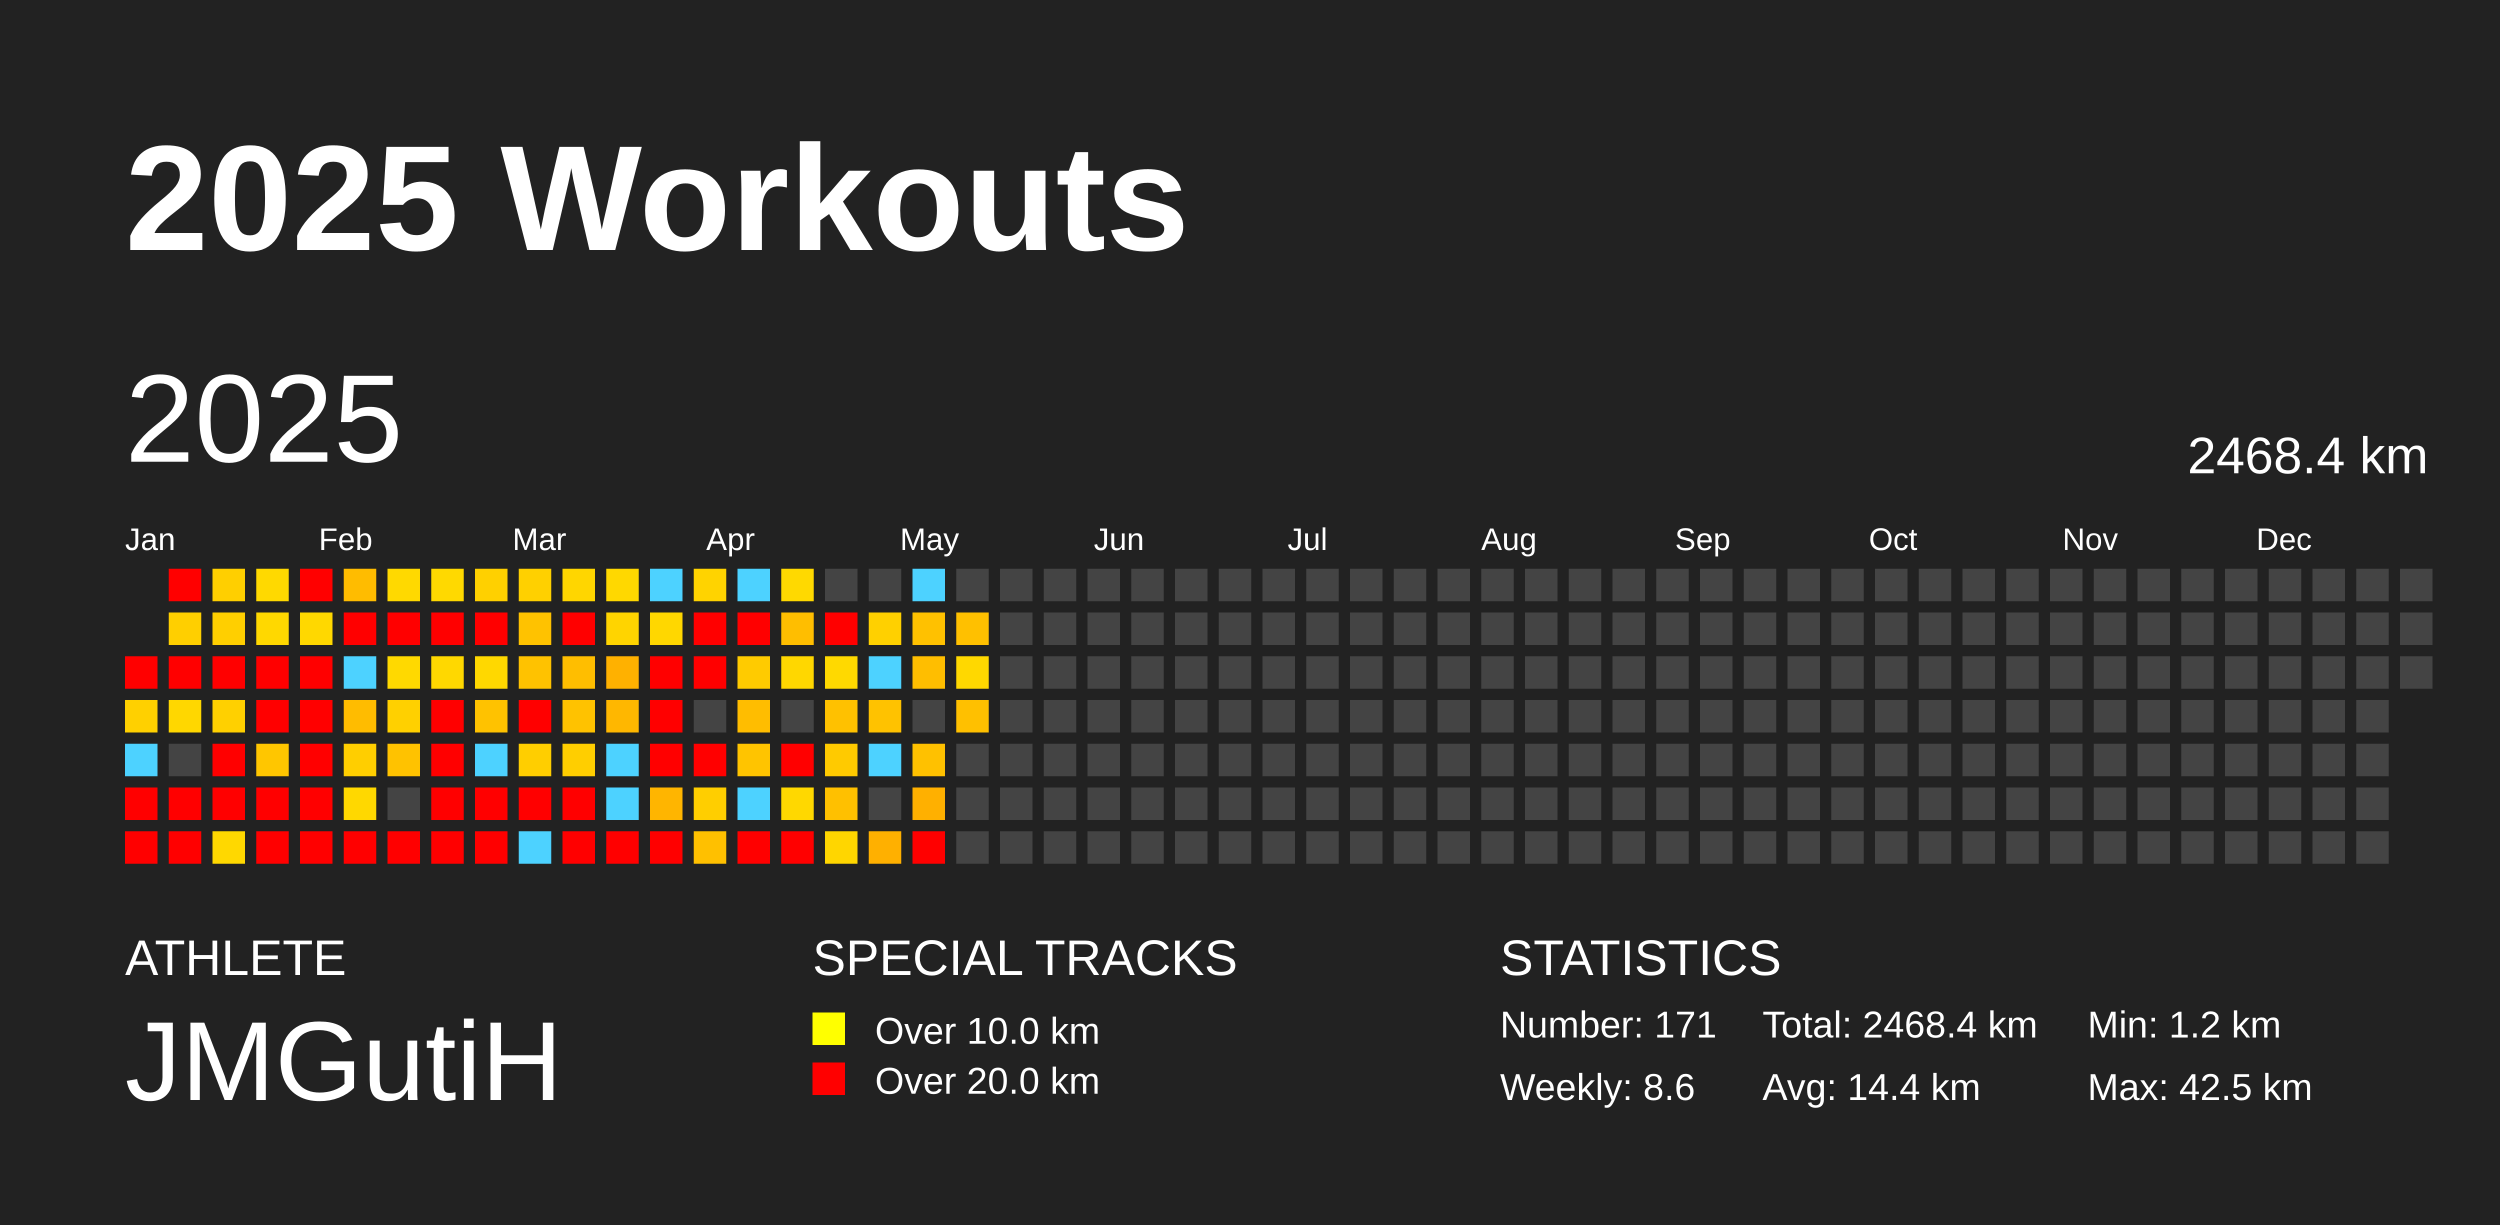
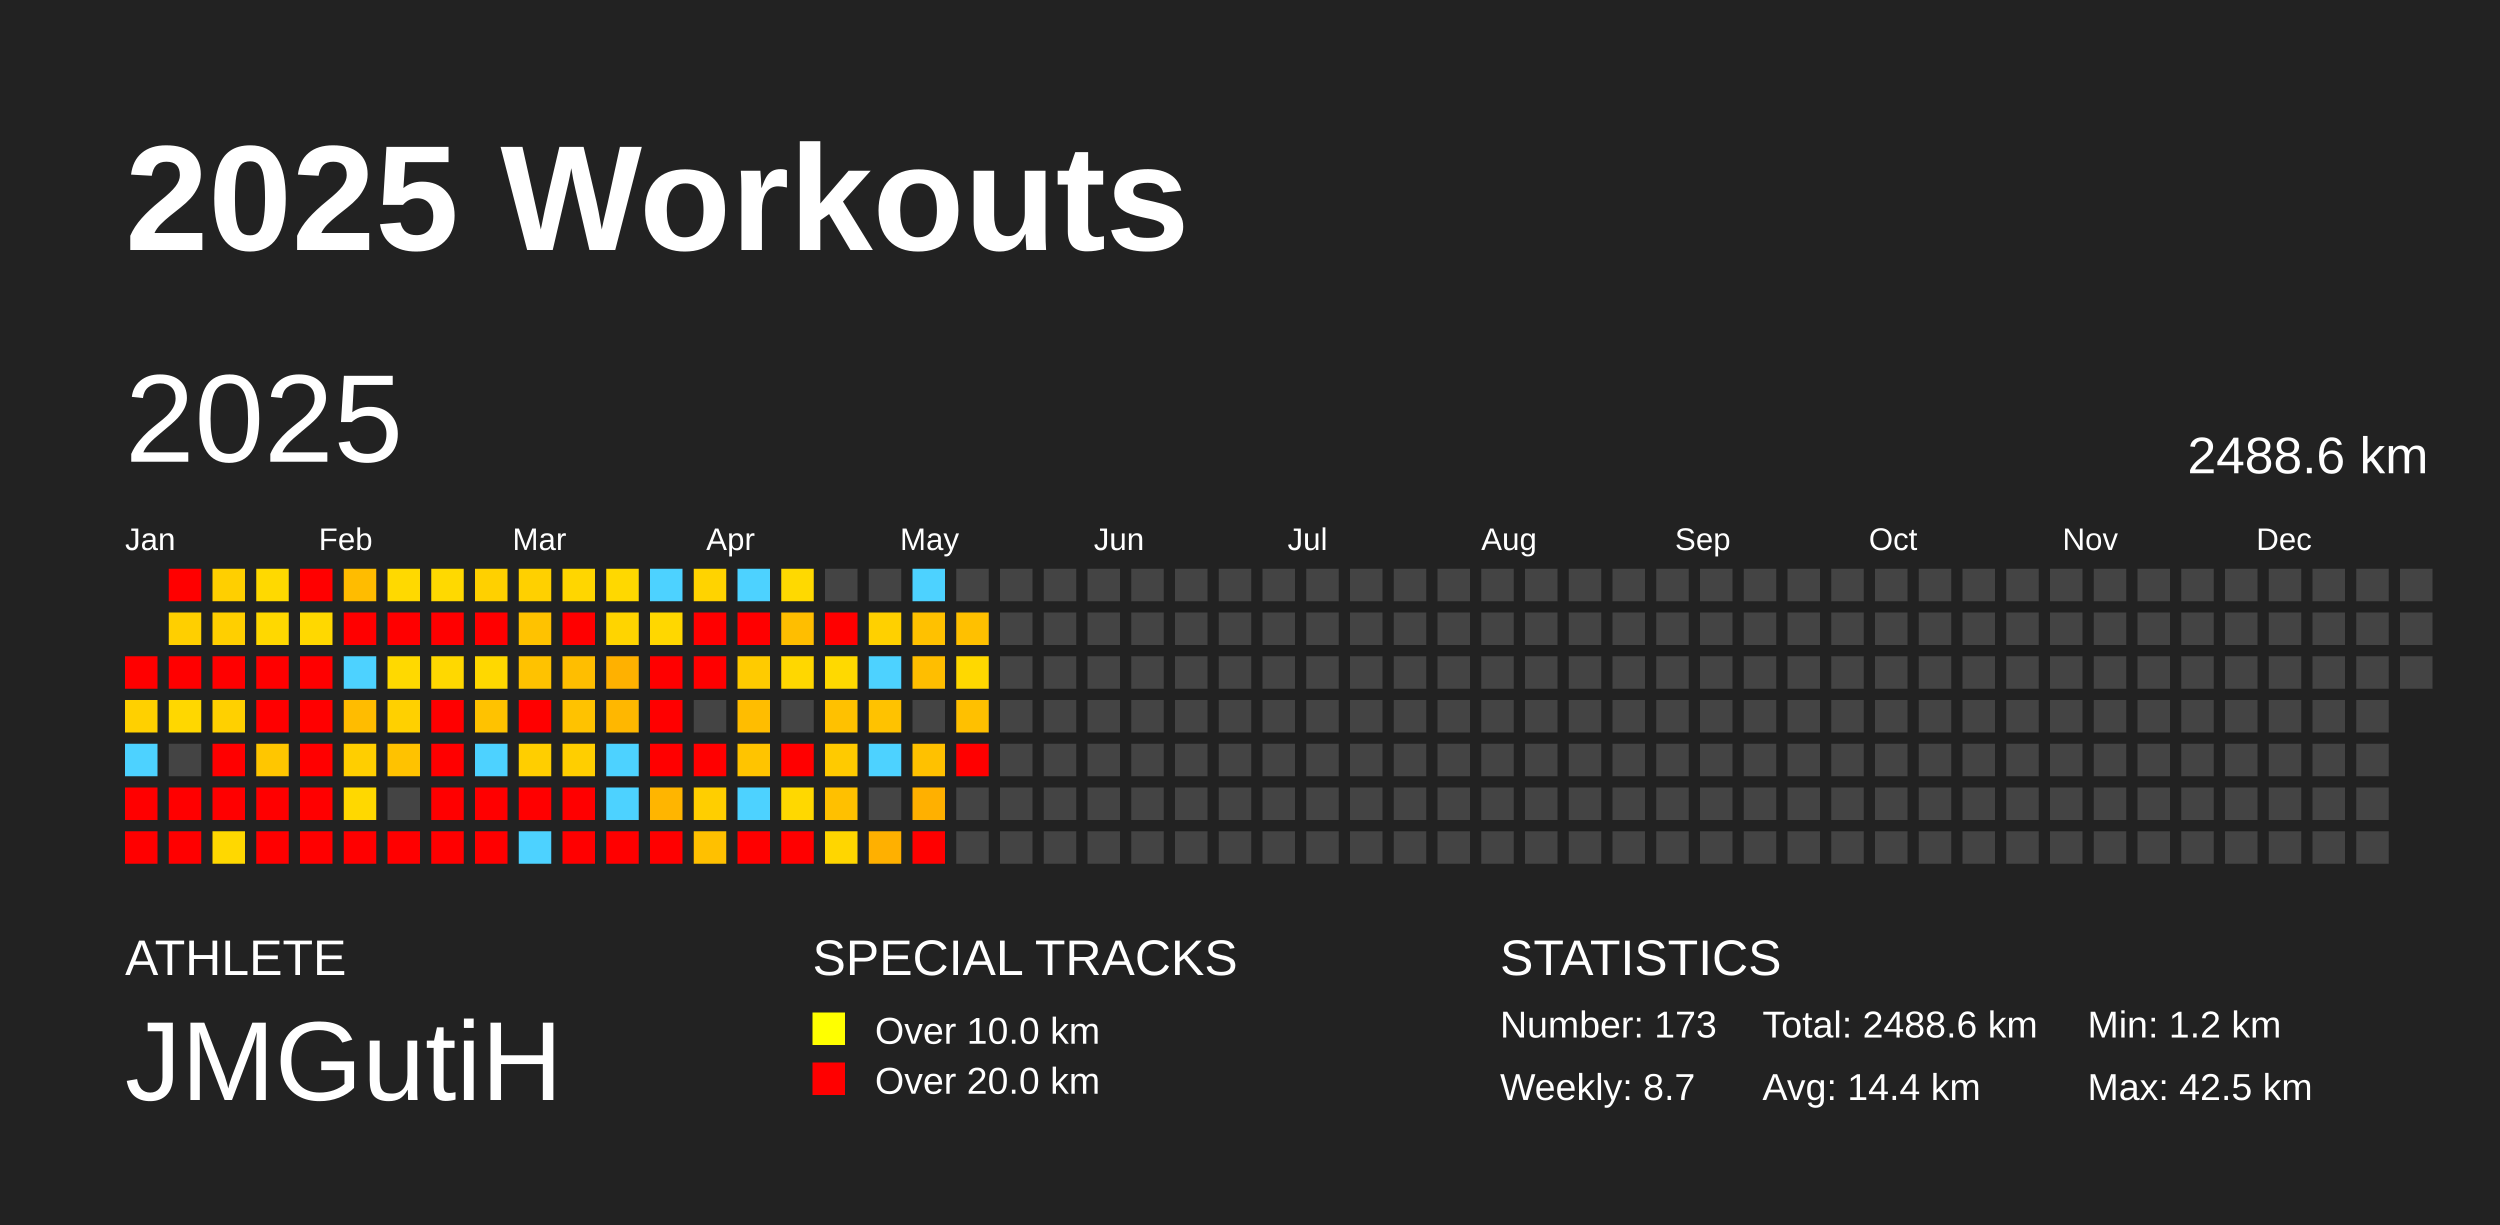
<svg xmlns="http://www.w3.org/2000/svg" baseProfile="full" height="98mm" version="1.1" viewBox="0,0,200,98" width="200mm">
  <defs />
  <rect fill="#222222" height="98" width="200" x="0" y="0" />
  <text fill="#FFFFFF" style="font-size:12px; font-family:Arial; font-weight:bold;" x="10" y="20">2025 Workouts</text>
  <text fill="#FFFFFF" style="font-size:4px; font-family:Arial" x="10" y="78">ATHLETE</text>
  <text fill="#FFFFFF" style="font-size:9px; font-family:Arial" x="10" y="88">JMGutiH</text>
  <text fill="#FFFFFF" style="font-size:4px; font-family:Arial" x="65" y="78">SPECIAL TRACKS</text>
  <rect fill="yellow" height="2.6" width="2.6" x="65" y="81" />
  <text fill="#FFFFFF" style="font-size:3px; font-family:Arial" x="70" y="83.5">Over 10.0 km</text>
  <rect fill="red" height="2.6" width="2.6" x="65" y="85" />
  <text fill="#FFFFFF" style="font-size:3px; font-family:Arial" x="70" y="87.5">Over 20.0 km</text>
  <text fill="#FFFFFF" style="font-size:4px; font-family:Arial" x="120" y="78">STATISTICS</text>
-   <text fill="#FFFFFF" style="font-size:3px; font-family:Arial" x="120" y="83">Number: 171</text>
-   <text fill="#FFFFFF" style="font-size:3px; font-family:Arial" x="120" y="88">Weekly: 8.6</text>
-   <text fill="#FFFFFF" style="font-size:3px; font-family:Arial" x="141" y="83">Total: 2468.4 km</text>
+   <text fill="#FFFFFF" style="font-size:3px; font-family:Arial" x="120" y="83">Number: 173</text>
+   <text fill="#FFFFFF" style="font-size:3px; font-family:Arial" x="120" y="88">Weekly: 8.7</text>
+   <text fill="#FFFFFF" style="font-size:3px; font-family:Arial" x="141" y="83">Total: 2488.6 km</text>
  <text fill="#FFFFFF" style="font-size:3px; font-family:Arial" x="141" y="88">Avg: 14.4 km</text>
  <text fill="#FFFFFF" style="font-size:3px; font-family:Arial" x="167" y="83">Min: 1.2 km</text>
  <text fill="#FFFFFF" style="font-size:3px; font-family:Arial" x="167" y="88">Max: 42.5 km</text>
  <text dominant-baseline="hanging" fill="#FFFFFF" style="font-size:10.0px; font-family:Arial;" x="10" y="30">2025</text>
-   <text dominant-baseline="hanging" fill="#FFFFFF" style="font-size:4.125px; font-family:Arial;" x="175" y="35">2468.4 km</text>
+   <text dominant-baseline="hanging" fill="#FFFFFF" style="font-size:4.125px; font-family:Arial;" x="175" y="35">2488.6 km</text>
  <text fill="#FFFFFF" style="font-size:2.5px; font-family:Arial" x="10.0" y="44">Jan</text>
  <text fill="#FFFFFF" style="font-size:2.5px; font-family:Arial" x="25.5" y="44">Feb</text>
  <text fill="#FFFFFF" style="font-size:2.5px; font-family:Arial" x="41.0" y="44">Mar</text>
  <text fill="#FFFFFF" style="font-size:2.5px; font-family:Arial" x="56.5" y="44">Apr</text>
  <text fill="#FFFFFF" style="font-size:2.5px; font-family:Arial" x="72.0" y="44">May</text>
  <text fill="#FFFFFF" style="font-size:2.5px; font-family:Arial" x="87.5" y="44">Jun</text>
  <text fill="#FFFFFF" style="font-size:2.5px; font-family:Arial" x="103.0" y="44">Jul</text>
  <text fill="#FFFFFF" style="font-size:2.5px; font-family:Arial" x="118.5" y="44">Aug</text>
  <text fill="#FFFFFF" style="font-size:2.5px; font-family:Arial" x="134.0" y="44">Sep</text>
  <text fill="#FFFFFF" style="font-size:2.5px; font-family:Arial" x="149.5" y="44">Oct</text>
  <text fill="#FFFFFF" style="font-size:2.5px; font-family:Arial" x="165.0" y="44">Nov</text>
  <text fill="#FFFFFF" style="font-size:2.5px; font-family:Arial" x="180.5" y="44">Dec</text>
  <rect fill="red" height="2.6" width="2.6" x="10.0" y="52.5" />
  <rect fill="#ffd000" height="2.6" width="2.6" x="10.0" y="56.0" />
  <rect fill="#4dd2ff" height="2.6" width="2.6" x="10.0" y="59.5" />
  <rect fill="red" height="2.6" width="2.6" x="10.0" y="63.0" />
  <rect fill="red" height="2.6" width="2.6" x="10.0" y="66.5" />
  <rect fill="red" height="2.6" width="2.6" x="13.5" y="45.5" />
  <rect fill="#ffcf00" height="2.6" width="2.6" x="13.5" y="49.0" />
  <rect fill="red" height="2.6" width="2.6" x="13.5" y="52.5" />
  <rect fill="#ffd700" height="2.6" width="2.6" x="13.5" y="56.0" />
  <rect fill="#444444" height="2.6" width="2.6" x="13.5" y="59.5" />
  <rect fill="red" height="2.6" width="2.6" x="13.5" y="63.0" />
  <rect fill="red" height="2.6" width="2.6" x="13.5" y="66.5" />
  <rect fill="#ffcf00" height="2.6" width="2.6" x="17.0" y="45.5" />
  <rect fill="#ffcf00" height="2.6" width="2.6" x="17.0" y="49.0" />
  <rect fill="red" height="2.6" width="2.6" x="17.0" y="52.5" />
  <rect fill="#ffd000" height="2.6" width="2.6" x="17.0" y="56.0" />
  <rect fill="red" height="2.6" width="2.6" x="17.0" y="59.5" />
  <rect fill="red" height="2.6" width="2.6" x="17.0" y="63.0" />
  <rect fill="#ffd800" height="2.6" width="2.6" x="17.0" y="66.5" />
  <rect fill="#ffd900" height="2.6" width="2.6" x="20.5" y="45.5" />
  <rect fill="#ffd800" height="2.6" width="2.6" x="20.5" y="49.0" />
  <rect fill="red" height="2.6" width="2.6" x="20.5" y="52.5" />
  <rect fill="red" height="2.6" width="2.6" x="20.5" y="56.0" />
  <rect fill="#ffc600" height="2.6" width="2.6" x="20.5" y="59.5" />
  <rect fill="red" height="2.6" width="2.6" x="20.5" y="63.0" />
  <rect fill="red" height="2.6" width="2.6" x="20.5" y="66.5" />
  <rect fill="red" height="2.6" width="2.6" x="24.0" y="45.5" />
  <rect fill="#ffd800" height="2.6" width="2.6" x="24.0" y="49.0" />
  <rect fill="red" height="2.6" width="2.6" x="24.0" y="52.5" />
  <rect fill="red" height="2.6" width="2.6" x="24.0" y="56.0" />
  <rect fill="red" height="2.6" width="2.6" x="24.0" y="59.5" />
  <rect fill="red" height="2.6" width="2.6" x="24.0" y="63.0" />
  <rect fill="red" height="2.6" width="2.6" x="24.0" y="66.5" />
  <rect fill="#ffbc00" height="2.6" width="2.6" x="27.5" y="45.5" />
  <rect fill="red" height="2.6" width="2.6" x="27.5" y="49.0" />
  <rect fill="#4dd2ff" height="2.6" width="2.6" x="27.5" y="52.5" />
  <rect fill="#ffbc00" height="2.6" width="2.6" x="27.5" y="56.0" />
  <rect fill="#ffce00" height="2.6" width="2.6" x="27.5" y="59.5" />
  <rect fill="#ffd800" height="2.6" width="2.6" x="27.5" y="63.0" />
  <rect fill="red" height="2.6" width="2.6" x="27.5" y="66.5" />
  <rect fill="#ffd900" height="2.6" width="2.6" x="31.0" y="45.5" />
  <rect fill="red" height="2.6" width="2.6" x="31.0" y="49.0" />
  <rect fill="#ffd900" height="2.6" width="2.6" x="31.0" y="52.5" />
  <rect fill="#ffd000" height="2.6" width="2.6" x="31.0" y="56.0" />
  <rect fill="#ffc200" height="2.6" width="2.6" x="31.0" y="59.5" />
  <rect fill="#444444" height="2.6" width="2.6" x="31.0" y="63.0" />
  <rect fill="red" height="2.6" width="2.6" x="31.0" y="66.5" />
  <rect fill="#ffd900" height="2.6" width="2.6" x="34.5" y="45.5" />
  <rect fill="red" height="2.6" width="2.6" x="34.5" y="49.0" />
  <rect fill="#ffd800" height="2.6" width="2.6" x="34.5" y="52.5" />
  <rect fill="red" height="2.6" width="2.6" x="34.5" y="56.0" />
  <rect fill="red" height="2.6" width="2.6" x="34.5" y="59.5" />
  <rect fill="red" height="2.6" width="2.6" x="34.5" y="63.0" />
  <rect fill="red" height="2.6" width="2.6" x="34.5" y="66.5" />
  <rect fill="#ffd000" height="2.6" width="2.6" x="38.0" y="45.5" />
  <rect fill="red" height="2.6" width="2.6" x="38.0" y="49.0" />
  <rect fill="#ffd800" height="2.6" width="2.6" x="38.0" y="52.5" />
  <rect fill="#ffc200" height="2.6" width="2.6" x="38.0" y="56.0" />
  <rect fill="#4dd2ff" height="2.6" width="2.6" x="38.0" y="59.5" />
  <rect fill="red" height="2.6" width="2.6" x="38.0" y="63.0" />
  <rect fill="red" height="2.6" width="2.6" x="38.0" y="66.5" />
  <rect fill="#ffd000" height="2.6" width="2.6" x="41.5" y="45.5" />
  <rect fill="#ffc200" height="2.6" width="2.6" x="41.5" y="49.0" />
  <rect fill="#ffc200" height="2.6" width="2.6" x="41.5" y="52.5" />
  <rect fill="red" height="2.6" width="2.6" x="41.5" y="56.0" />
  <rect fill="#ffce00" height="2.6" width="2.6" x="41.5" y="59.5" />
  <rect fill="red" height="2.6" width="2.6" x="41.5" y="63.0" />
  <rect fill="#4dd2ff" height="2.6" width="2.6" x="41.5" y="66.5" />
  <rect fill="#ffd600" height="2.6" width="2.6" x="45.0" y="45.5" />
  <rect fill="red" height="2.6" width="2.6" x="45.0" y="49.0" />
  <rect fill="#ffbe00" height="2.6" width="2.6" x="45.0" y="52.5" />
  <rect fill="#ffc200" height="2.6" width="2.6" x="45.0" y="56.0" />
  <rect fill="#ffce00" height="2.6" width="2.6" x="45.0" y="59.5" />
  <rect fill="red" height="2.6" width="2.6" x="45.0" y="63.0" />
  <rect fill="red" height="2.6" width="2.6" x="45.0" y="66.5" />
  <rect fill="#ffd800" height="2.6" width="2.6" x="48.5" y="45.5" />
  <rect fill="#ffd400" height="2.6" width="2.6" x="48.5" y="49.0" />
  <rect fill="#ffb100" height="2.6" width="2.6" x="48.5" y="52.5" />
  <rect fill="#ffb700" height="2.6" width="2.6" x="48.5" y="56.0" />
  <rect fill="#4dd2ff" height="2.6" width="2.6" x="48.5" y="59.5" />
  <rect fill="#4dd2ff" height="2.6" width="2.6" x="48.5" y="63.0" />
  <rect fill="red" height="2.6" width="2.6" x="48.5" y="66.5" />
  <rect fill="#4dd2ff" height="2.6" width="2.6" x="52.0" y="45.5" />
  <rect fill="#ffd700" height="2.6" width="2.6" x="52.0" y="49.0" />
  <rect fill="red" height="2.6" width="2.6" x="52.0" y="52.5" />
  <rect fill="red" height="2.6" width="2.6" x="52.0" y="56.0" />
  <rect fill="red" height="2.6" width="2.6" x="52.0" y="59.5" />
  <rect fill="#ffb500" height="2.6" width="2.6" x="52.0" y="63.0" />
  <rect fill="red" height="2.6" width="2.6" x="52.0" y="66.5" />
  <rect fill="#ffd300" height="2.6" width="2.6" x="55.5" y="45.5" />
  <rect fill="red" height="2.6" width="2.6" x="55.5" y="49.0" />
  <rect fill="red" height="2.6" width="2.6" x="55.5" y="52.5" />
  <rect fill="#444444" height="2.6" width="2.6" x="55.5" y="56.0" />
  <rect fill="red" height="2.6" width="2.6" x="55.5" y="59.5" />
  <rect fill="#ffce00" height="2.6" width="2.6" x="55.5" y="63.0" />
  <rect fill="#ffc000" height="2.6" width="2.6" x="55.5" y="66.5" />
  <rect fill="#4dd2ff" height="2.6" width="2.6" x="59.0" y="45.5" />
  <rect fill="red" height="2.6" width="2.6" x="59.0" y="49.0" />
  <rect fill="#ffcb00" height="2.6" width="2.6" x="59.0" y="52.5" />
  <rect fill="#ffbd00" height="2.6" width="2.6" x="59.0" y="56.0" />
  <rect fill="#ffc400" height="2.6" width="2.6" x="59.0" y="59.5" />
  <rect fill="#4dd2ff" height="2.6" width="2.6" x="59.0" y="63.0" />
  <rect fill="red" height="2.6" width="2.6" x="59.0" y="66.5" />
  <rect fill="#ffd900" height="2.6" width="2.6" x="62.5" y="45.5" />
  <rect fill="#ffbe00" height="2.6" width="2.6" x="62.5" y="49.0" />
  <rect fill="#ffd700" height="2.6" width="2.6" x="62.5" y="52.5" />
  <rect fill="#444444" height="2.6" width="2.6" x="62.5" y="56.0" />
  <rect fill="red" height="2.6" width="2.6" x="62.5" y="59.5" />
  <rect fill="#ffd800" height="2.6" width="2.6" x="62.5" y="63.0" />
  <rect fill="red" height="2.6" width="2.6" x="62.5" y="66.5" />
  <rect fill="#444444" height="2.6" width="2.6" x="66.0" y="45.5" />
  <rect fill="red" height="2.6" width="2.6" x="66.0" y="49.0" />
  <rect fill="#ffd900" height="2.6" width="2.6" x="66.0" y="52.5" />
  <rect fill="#ffc100" height="2.6" width="2.6" x="66.0" y="56.0" />
  <rect fill="#ffca00" height="2.6" width="2.6" x="66.0" y="59.5" />
  <rect fill="#ffc000" height="2.6" width="2.6" x="66.0" y="63.0" />
  <rect fill="#ffd600" height="2.6" width="2.6" x="66.0" y="66.5" />
  <rect fill="#444444" height="2.6" width="2.6" x="69.5" y="45.5" />
  <rect fill="#ffd000" height="2.6" width="2.6" x="69.5" y="49.0" />
  <rect fill="#4dd2ff" height="2.6" width="2.6" x="69.5" y="52.5" />
  <rect fill="#ffc200" height="2.6" width="2.6" x="69.5" y="56.0" />
  <rect fill="#4dd2ff" height="2.6" width="2.6" x="69.5" y="59.5" />
  <rect fill="#444444" height="2.6" width="2.6" x="69.5" y="63.0" />
  <rect fill="#ffb000" height="2.6" width="2.6" x="69.5" y="66.5" />
  <rect fill="#4dd2ff" height="2.6" width="2.6" x="73.0" y="45.5" />
  <rect fill="#ffc100" height="2.6" width="2.6" x="73.0" y="49.0" />
  <rect fill="#ffbe00" height="2.6" width="2.6" x="73.0" y="52.5" />
  <rect fill="#444444" height="2.6" width="2.6" x="73.0" y="56.0" />
  <rect fill="#ffc100" height="2.6" width="2.6" x="73.0" y="59.5" />
  <rect fill="#ffb000" height="2.6" width="2.6" x="73.0" y="63.0" />
  <rect fill="red" height="2.6" width="2.6" x="73.0" y="66.5" />
  <rect fill="#444444" height="2.6" width="2.6" x="76.5" y="45.5" />
  <rect fill="#ffc000" height="2.6" width="2.6" x="76.5" y="49.0" />
  <rect fill="#ffd800" height="2.6" width="2.6" x="76.5" y="52.5" />
  <rect fill="#ffc000" height="2.6" width="2.6" x="76.5" y="56.0" />
-   <rect fill="#444444" height="2.6" width="2.6" x="76.5" y="59.5" />
+   <rect fill="red" height="2.6" width="2.6" x="76.5" y="59.5" />
  <rect fill="#444444" height="2.6" width="2.6" x="76.5" y="63.0" />
  <rect fill="#444444" height="2.6" width="2.6" x="76.5" y="66.5" />
  <rect fill="#444444" height="2.6" width="2.6" x="80.0" y="45.5" />
  <rect fill="#444444" height="2.6" width="2.6" x="80.0" y="49.0" />
  <rect fill="#444444" height="2.6" width="2.6" x="80.0" y="52.5" />
  <rect fill="#444444" height="2.6" width="2.6" x="80.0" y="56.0" />
  <rect fill="#444444" height="2.6" width="2.6" x="80.0" y="59.5" />
  <rect fill="#444444" height="2.6" width="2.6" x="80.0" y="63.0" />
  <rect fill="#444444" height="2.6" width="2.6" x="80.0" y="66.5" />
  <rect fill="#444444" height="2.6" width="2.6" x="83.5" y="45.5" />
  <rect fill="#444444" height="2.6" width="2.6" x="83.5" y="49.0" />
  <rect fill="#444444" height="2.6" width="2.6" x="83.5" y="52.5" />
  <rect fill="#444444" height="2.6" width="2.6" x="83.5" y="56.0" />
  <rect fill="#444444" height="2.6" width="2.6" x="83.5" y="59.5" />
  <rect fill="#444444" height="2.6" width="2.6" x="83.5" y="63.0" />
  <rect fill="#444444" height="2.6" width="2.6" x="83.5" y="66.5" />
  <rect fill="#444444" height="2.6" width="2.6" x="87.0" y="45.5" />
  <rect fill="#444444" height="2.6" width="2.6" x="87.0" y="49.0" />
  <rect fill="#444444" height="2.6" width="2.6" x="87.0" y="52.5" />
  <rect fill="#444444" height="2.6" width="2.6" x="87.0" y="56.0" />
  <rect fill="#444444" height="2.6" width="2.6" x="87.0" y="59.5" />
  <rect fill="#444444" height="2.6" width="2.6" x="87.0" y="63.0" />
  <rect fill="#444444" height="2.6" width="2.6" x="87.0" y="66.5" />
  <rect fill="#444444" height="2.6" width="2.6" x="90.5" y="45.5" />
  <rect fill="#444444" height="2.6" width="2.6" x="90.5" y="49.0" />
  <rect fill="#444444" height="2.6" width="2.6" x="90.5" y="52.5" />
  <rect fill="#444444" height="2.6" width="2.6" x="90.5" y="56.0" />
  <rect fill="#444444" height="2.6" width="2.6" x="90.5" y="59.5" />
  <rect fill="#444444" height="2.6" width="2.6" x="90.5" y="63.0" />
  <rect fill="#444444" height="2.6" width="2.6" x="90.5" y="66.5" />
  <rect fill="#444444" height="2.6" width="2.6" x="94.0" y="45.5" />
  <rect fill="#444444" height="2.6" width="2.6" x="94.0" y="49.0" />
  <rect fill="#444444" height="2.6" width="2.6" x="94.0" y="52.5" />
  <rect fill="#444444" height="2.6" width="2.6" x="94.0" y="56.0" />
  <rect fill="#444444" height="2.6" width="2.6" x="94.0" y="59.5" />
  <rect fill="#444444" height="2.6" width="2.6" x="94.0" y="63.0" />
  <rect fill="#444444" height="2.6" width="2.6" x="94.0" y="66.5" />
  <rect fill="#444444" height="2.6" width="2.6" x="97.5" y="45.5" />
  <rect fill="#444444" height="2.6" width="2.6" x="97.5" y="49.0" />
  <rect fill="#444444" height="2.6" width="2.6" x="97.5" y="52.5" />
  <rect fill="#444444" height="2.6" width="2.6" x="97.5" y="56.0" />
  <rect fill="#444444" height="2.6" width="2.6" x="97.5" y="59.5" />
  <rect fill="#444444" height="2.6" width="2.6" x="97.5" y="63.0" />
  <rect fill="#444444" height="2.6" width="2.6" x="97.5" y="66.5" />
  <rect fill="#444444" height="2.6" width="2.6" x="101.0" y="45.5" />
  <rect fill="#444444" height="2.6" width="2.6" x="101.0" y="49.0" />
  <rect fill="#444444" height="2.6" width="2.6" x="101.0" y="52.5" />
  <rect fill="#444444" height="2.6" width="2.6" x="101.0" y="56.0" />
  <rect fill="#444444" height="2.6" width="2.6" x="101.0" y="59.5" />
  <rect fill="#444444" height="2.6" width="2.6" x="101.0" y="63.0" />
  <rect fill="#444444" height="2.6" width="2.6" x="101.0" y="66.5" />
  <rect fill="#444444" height="2.6" width="2.6" x="104.5" y="45.5" />
  <rect fill="#444444" height="2.6" width="2.6" x="104.5" y="49.0" />
  <rect fill="#444444" height="2.6" width="2.6" x="104.5" y="52.5" />
  <rect fill="#444444" height="2.6" width="2.6" x="104.5" y="56.0" />
  <rect fill="#444444" height="2.6" width="2.6" x="104.5" y="59.5" />
  <rect fill="#444444" height="2.6" width="2.6" x="104.5" y="63.0" />
  <rect fill="#444444" height="2.6" width="2.6" x="104.5" y="66.5" />
  <rect fill="#444444" height="2.6" width="2.6" x="108.0" y="45.5" />
  <rect fill="#444444" height="2.6" width="2.6" x="108.0" y="49.0" />
  <rect fill="#444444" height="2.6" width="2.6" x="108.0" y="52.5" />
  <rect fill="#444444" height="2.6" width="2.6" x="108.0" y="56.0" />
  <rect fill="#444444" height="2.6" width="2.6" x="108.0" y="59.5" />
  <rect fill="#444444" height="2.6" width="2.6" x="108.0" y="63.0" />
  <rect fill="#444444" height="2.6" width="2.6" x="108.0" y="66.5" />
  <rect fill="#444444" height="2.6" width="2.6" x="111.5" y="45.5" />
  <rect fill="#444444" height="2.6" width="2.6" x="111.5" y="49.0" />
  <rect fill="#444444" height="2.6" width="2.6" x="111.5" y="52.5" />
  <rect fill="#444444" height="2.6" width="2.6" x="111.5" y="56.0" />
  <rect fill="#444444" height="2.6" width="2.6" x="111.5" y="59.5" />
  <rect fill="#444444" height="2.6" width="2.6" x="111.5" y="63.0" />
  <rect fill="#444444" height="2.6" width="2.6" x="111.5" y="66.5" />
  <rect fill="#444444" height="2.6" width="2.6" x="115.0" y="45.5" />
  <rect fill="#444444" height="2.6" width="2.6" x="115.0" y="49.0" />
  <rect fill="#444444" height="2.6" width="2.6" x="115.0" y="52.5" />
  <rect fill="#444444" height="2.6" width="2.6" x="115.0" y="56.0" />
  <rect fill="#444444" height="2.6" width="2.6" x="115.0" y="59.5" />
  <rect fill="#444444" height="2.6" width="2.6" x="115.0" y="63.0" />
  <rect fill="#444444" height="2.6" width="2.6" x="115.0" y="66.5" />
  <rect fill="#444444" height="2.6" width="2.6" x="118.5" y="45.5" />
  <rect fill="#444444" height="2.6" width="2.6" x="118.5" y="49.0" />
  <rect fill="#444444" height="2.6" width="2.6" x="118.5" y="52.5" />
  <rect fill="#444444" height="2.6" width="2.6" x="118.5" y="56.0" />
  <rect fill="#444444" height="2.6" width="2.6" x="118.5" y="59.5" />
  <rect fill="#444444" height="2.6" width="2.6" x="118.5" y="63.0" />
  <rect fill="#444444" height="2.6" width="2.6" x="118.5" y="66.5" />
  <rect fill="#444444" height="2.6" width="2.6" x="122.0" y="45.5" />
  <rect fill="#444444" height="2.6" width="2.6" x="122.0" y="49.0" />
  <rect fill="#444444" height="2.6" width="2.6" x="122.0" y="52.5" />
  <rect fill="#444444" height="2.6" width="2.6" x="122.0" y="56.0" />
  <rect fill="#444444" height="2.6" width="2.6" x="122.0" y="59.5" />
  <rect fill="#444444" height="2.6" width="2.6" x="122.0" y="63.0" />
  <rect fill="#444444" height="2.6" width="2.6" x="122.0" y="66.5" />
  <rect fill="#444444" height="2.6" width="2.6" x="125.5" y="45.5" />
  <rect fill="#444444" height="2.6" width="2.6" x="125.5" y="49.0" />
  <rect fill="#444444" height="2.6" width="2.6" x="125.5" y="52.5" />
  <rect fill="#444444" height="2.6" width="2.6" x="125.5" y="56.0" />
  <rect fill="#444444" height="2.6" width="2.6" x="125.5" y="59.5" />
  <rect fill="#444444" height="2.6" width="2.6" x="125.5" y="63.0" />
  <rect fill="#444444" height="2.6" width="2.6" x="125.5" y="66.5" />
  <rect fill="#444444" height="2.6" width="2.6" x="129.0" y="45.5" />
  <rect fill="#444444" height="2.6" width="2.6" x="129.0" y="49.0" />
  <rect fill="#444444" height="2.6" width="2.6" x="129.0" y="52.5" />
  <rect fill="#444444" height="2.6" width="2.6" x="129.0" y="56.0" />
  <rect fill="#444444" height="2.6" width="2.6" x="129.0" y="59.5" />
  <rect fill="#444444" height="2.6" width="2.6" x="129.0" y="63.0" />
  <rect fill="#444444" height="2.6" width="2.6" x="129.0" y="66.5" />
  <rect fill="#444444" height="2.6" width="2.6" x="132.5" y="45.5" />
  <rect fill="#444444" height="2.6" width="2.6" x="132.5" y="49.0" />
  <rect fill="#444444" height="2.6" width="2.6" x="132.5" y="52.5" />
  <rect fill="#444444" height="2.6" width="2.6" x="132.5" y="56.0" />
  <rect fill="#444444" height="2.6" width="2.6" x="132.5" y="59.5" />
  <rect fill="#444444" height="2.6" width="2.6" x="132.5" y="63.0" />
  <rect fill="#444444" height="2.6" width="2.6" x="132.5" y="66.5" />
  <rect fill="#444444" height="2.6" width="2.6" x="136.0" y="45.5" />
  <rect fill="#444444" height="2.6" width="2.6" x="136.0" y="49.0" />
  <rect fill="#444444" height="2.6" width="2.6" x="136.0" y="52.5" />
  <rect fill="#444444" height="2.6" width="2.6" x="136.0" y="56.0" />
  <rect fill="#444444" height="2.6" width="2.6" x="136.0" y="59.5" />
  <rect fill="#444444" height="2.6" width="2.6" x="136.0" y="63.0" />
  <rect fill="#444444" height="2.6" width="2.6" x="136.0" y="66.5" />
  <rect fill="#444444" height="2.6" width="2.6" x="139.5" y="45.5" />
  <rect fill="#444444" height="2.6" width="2.6" x="139.5" y="49.0" />
  <rect fill="#444444" height="2.6" width="2.6" x="139.5" y="52.5" />
  <rect fill="#444444" height="2.6" width="2.6" x="139.5" y="56.0" />
  <rect fill="#444444" height="2.6" width="2.6" x="139.5" y="59.5" />
  <rect fill="#444444" height="2.6" width="2.6" x="139.5" y="63.0" />
  <rect fill="#444444" height="2.6" width="2.6" x="139.5" y="66.5" />
  <rect fill="#444444" height="2.6" width="2.6" x="143.0" y="45.5" />
  <rect fill="#444444" height="2.6" width="2.6" x="143.0" y="49.0" />
  <rect fill="#444444" height="2.6" width="2.6" x="143.0" y="52.5" />
  <rect fill="#444444" height="2.6" width="2.6" x="143.0" y="56.0" />
  <rect fill="#444444" height="2.6" width="2.6" x="143.0" y="59.5" />
  <rect fill="#444444" height="2.6" width="2.6" x="143.0" y="63.0" />
  <rect fill="#444444" height="2.6" width="2.6" x="143.0" y="66.5" />
  <rect fill="#444444" height="2.6" width="2.6" x="146.5" y="45.5" />
  <rect fill="#444444" height="2.6" width="2.6" x="146.5" y="49.0" />
  <rect fill="#444444" height="2.6" width="2.6" x="146.5" y="52.5" />
  <rect fill="#444444" height="2.6" width="2.6" x="146.5" y="56.0" />
  <rect fill="#444444" height="2.6" width="2.6" x="146.5" y="59.5" />
  <rect fill="#444444" height="2.6" width="2.6" x="146.5" y="63.0" />
  <rect fill="#444444" height="2.6" width="2.6" x="146.5" y="66.5" />
  <rect fill="#444444" height="2.6" width="2.6" x="150.0" y="45.5" />
  <rect fill="#444444" height="2.6" width="2.6" x="150.0" y="49.0" />
  <rect fill="#444444" height="2.6" width="2.6" x="150.0" y="52.5" />
  <rect fill="#444444" height="2.6" width="2.6" x="150.0" y="56.0" />
  <rect fill="#444444" height="2.6" width="2.6" x="150.0" y="59.5" />
  <rect fill="#444444" height="2.6" width="2.6" x="150.0" y="63.0" />
  <rect fill="#444444" height="2.6" width="2.6" x="150.0" y="66.5" />
  <rect fill="#444444" height="2.6" width="2.6" x="153.5" y="45.5" />
  <rect fill="#444444" height="2.6" width="2.6" x="153.5" y="49.0" />
  <rect fill="#444444" height="2.6" width="2.6" x="153.5" y="52.5" />
  <rect fill="#444444" height="2.6" width="2.6" x="153.5" y="56.0" />
  <rect fill="#444444" height="2.6" width="2.6" x="153.5" y="59.5" />
  <rect fill="#444444" height="2.6" width="2.6" x="153.5" y="63.0" />
  <rect fill="#444444" height="2.6" width="2.6" x="153.5" y="66.5" />
  <rect fill="#444444" height="2.6" width="2.6" x="157.0" y="45.5" />
  <rect fill="#444444" height="2.6" width="2.6" x="157.0" y="49.0" />
  <rect fill="#444444" height="2.6" width="2.6" x="157.0" y="52.5" />
  <rect fill="#444444" height="2.6" width="2.6" x="157.0" y="56.0" />
  <rect fill="#444444" height="2.6" width="2.6" x="157.0" y="59.5" />
  <rect fill="#444444" height="2.6" width="2.6" x="157.0" y="63.0" />
  <rect fill="#444444" height="2.6" width="2.6" x="157.0" y="66.5" />
  <rect fill="#444444" height="2.6" width="2.6" x="160.5" y="45.5" />
  <rect fill="#444444" height="2.6" width="2.6" x="160.5" y="49.0" />
  <rect fill="#444444" height="2.6" width="2.6" x="160.5" y="52.5" />
  <rect fill="#444444" height="2.6" width="2.6" x="160.5" y="56.0" />
  <rect fill="#444444" height="2.6" width="2.6" x="160.5" y="59.5" />
  <rect fill="#444444" height="2.6" width="2.6" x="160.5" y="63.0" />
  <rect fill="#444444" height="2.6" width="2.6" x="160.5" y="66.5" />
  <rect fill="#444444" height="2.6" width="2.6" x="164.0" y="45.5" />
  <rect fill="#444444" height="2.6" width="2.6" x="164.0" y="49.0" />
  <rect fill="#444444" height="2.6" width="2.6" x="164.0" y="52.5" />
  <rect fill="#444444" height="2.6" width="2.6" x="164.0" y="56.0" />
  <rect fill="#444444" height="2.6" width="2.6" x="164.0" y="59.5" />
  <rect fill="#444444" height="2.6" width="2.6" x="164.0" y="63.0" />
  <rect fill="#444444" height="2.6" width="2.6" x="164.0" y="66.5" />
  <rect fill="#444444" height="2.6" width="2.6" x="167.5" y="45.5" />
  <rect fill="#444444" height="2.6" width="2.6" x="167.5" y="49.0" />
  <rect fill="#444444" height="2.6" width="2.6" x="167.5" y="52.5" />
  <rect fill="#444444" height="2.6" width="2.6" x="167.5" y="56.0" />
  <rect fill="#444444" height="2.6" width="2.6" x="167.5" y="59.5" />
  <rect fill="#444444" height="2.6" width="2.6" x="167.5" y="63.0" />
  <rect fill="#444444" height="2.6" width="2.6" x="167.5" y="66.5" />
  <rect fill="#444444" height="2.6" width="2.6" x="171.0" y="45.5" />
  <rect fill="#444444" height="2.6" width="2.6" x="171.0" y="49.0" />
  <rect fill="#444444" height="2.6" width="2.6" x="171.0" y="52.5" />
  <rect fill="#444444" height="2.6" width="2.6" x="171.0" y="56.0" />
  <rect fill="#444444" height="2.6" width="2.6" x="171.0" y="59.5" />
  <rect fill="#444444" height="2.6" width="2.6" x="171.0" y="63.0" />
  <rect fill="#444444" height="2.6" width="2.6" x="171.0" y="66.5" />
  <rect fill="#444444" height="2.6" width="2.6" x="174.5" y="45.5" />
  <rect fill="#444444" height="2.6" width="2.6" x="174.5" y="49.0" />
  <rect fill="#444444" height="2.6" width="2.6" x="174.5" y="52.5" />
  <rect fill="#444444" height="2.6" width="2.6" x="174.5" y="56.0" />
  <rect fill="#444444" height="2.6" width="2.6" x="174.5" y="59.5" />
  <rect fill="#444444" height="2.6" width="2.6" x="174.5" y="63.0" />
  <rect fill="#444444" height="2.6" width="2.6" x="174.5" y="66.5" />
  <rect fill="#444444" height="2.6" width="2.6" x="178.0" y="45.5" />
  <rect fill="#444444" height="2.6" width="2.6" x="178.0" y="49.0" />
  <rect fill="#444444" height="2.6" width="2.6" x="178.0" y="52.5" />
  <rect fill="#444444" height="2.6" width="2.6" x="178.0" y="56.0" />
  <rect fill="#444444" height="2.6" width="2.6" x="178.0" y="59.5" />
  <rect fill="#444444" height="2.6" width="2.6" x="178.0" y="63.0" />
  <rect fill="#444444" height="2.6" width="2.6" x="178.0" y="66.5" />
  <rect fill="#444444" height="2.6" width="2.6" x="181.5" y="45.5" />
  <rect fill="#444444" height="2.6" width="2.6" x="181.5" y="49.0" />
  <rect fill="#444444" height="2.6" width="2.6" x="181.5" y="52.5" />
  <rect fill="#444444" height="2.6" width="2.6" x="181.5" y="56.0" />
  <rect fill="#444444" height="2.6" width="2.6" x="181.5" y="59.5" />
  <rect fill="#444444" height="2.6" width="2.6" x="181.5" y="63.0" />
  <rect fill="#444444" height="2.6" width="2.6" x="181.5" y="66.5" />
  <rect fill="#444444" height="2.6" width="2.6" x="185.0" y="45.5" />
  <rect fill="#444444" height="2.6" width="2.6" x="185.0" y="49.0" />
  <rect fill="#444444" height="2.6" width="2.6" x="185.0" y="52.5" />
  <rect fill="#444444" height="2.6" width="2.6" x="185.0" y="56.0" />
  <rect fill="#444444" height="2.6" width="2.6" x="185.0" y="59.5" />
  <rect fill="#444444" height="2.6" width="2.6" x="185.0" y="63.0" />
  <rect fill="#444444" height="2.6" width="2.6" x="185.0" y="66.5" />
  <rect fill="#444444" height="2.6" width="2.6" x="188.5" y="45.5" />
  <rect fill="#444444" height="2.6" width="2.6" x="188.5" y="49.0" />
  <rect fill="#444444" height="2.6" width="2.6" x="188.5" y="52.5" />
  <rect fill="#444444" height="2.6" width="2.6" x="188.5" y="56.0" />
  <rect fill="#444444" height="2.6" width="2.6" x="188.5" y="59.5" />
  <rect fill="#444444" height="2.6" width="2.6" x="188.5" y="63.0" />
  <rect fill="#444444" height="2.6" width="2.6" x="188.5" y="66.5" />
  <rect fill="#444444" height="2.6" width="2.6" x="192.0" y="45.5" />
  <rect fill="#444444" height="2.6" width="2.6" x="192.0" y="49.0" />
  <rect fill="#444444" height="2.6" width="2.6" x="192.0" y="52.5" />
</svg>
